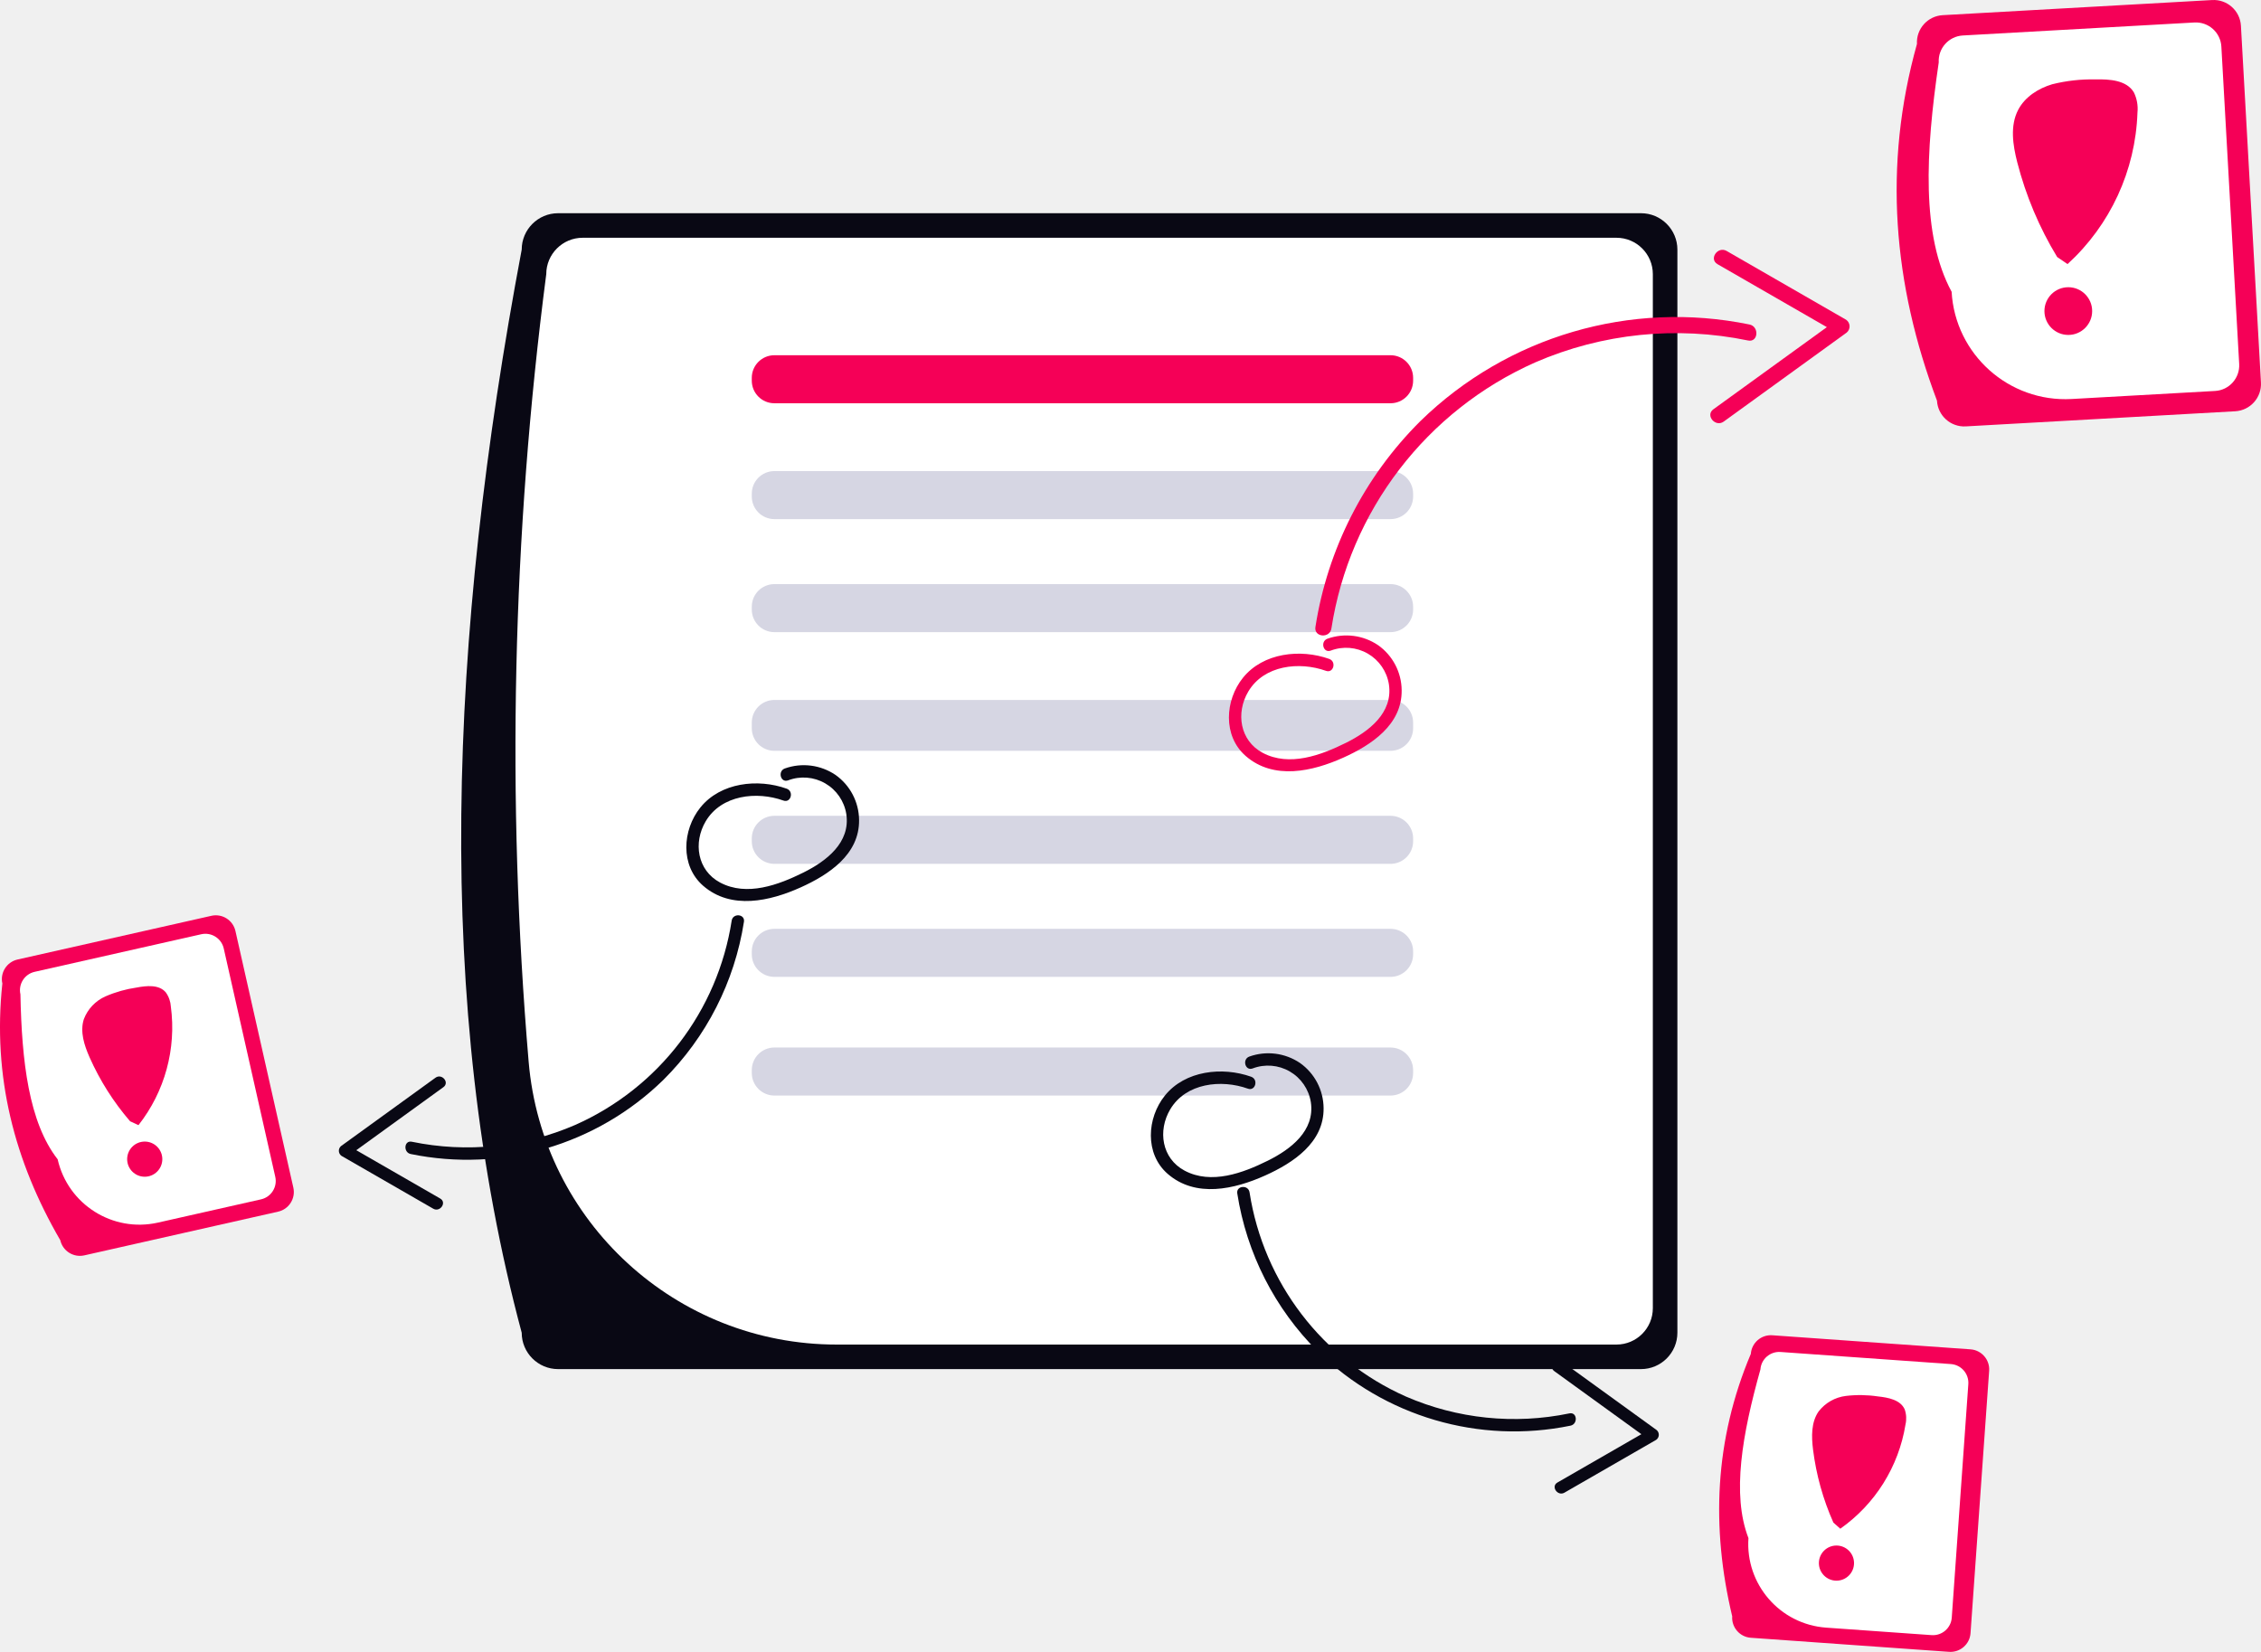
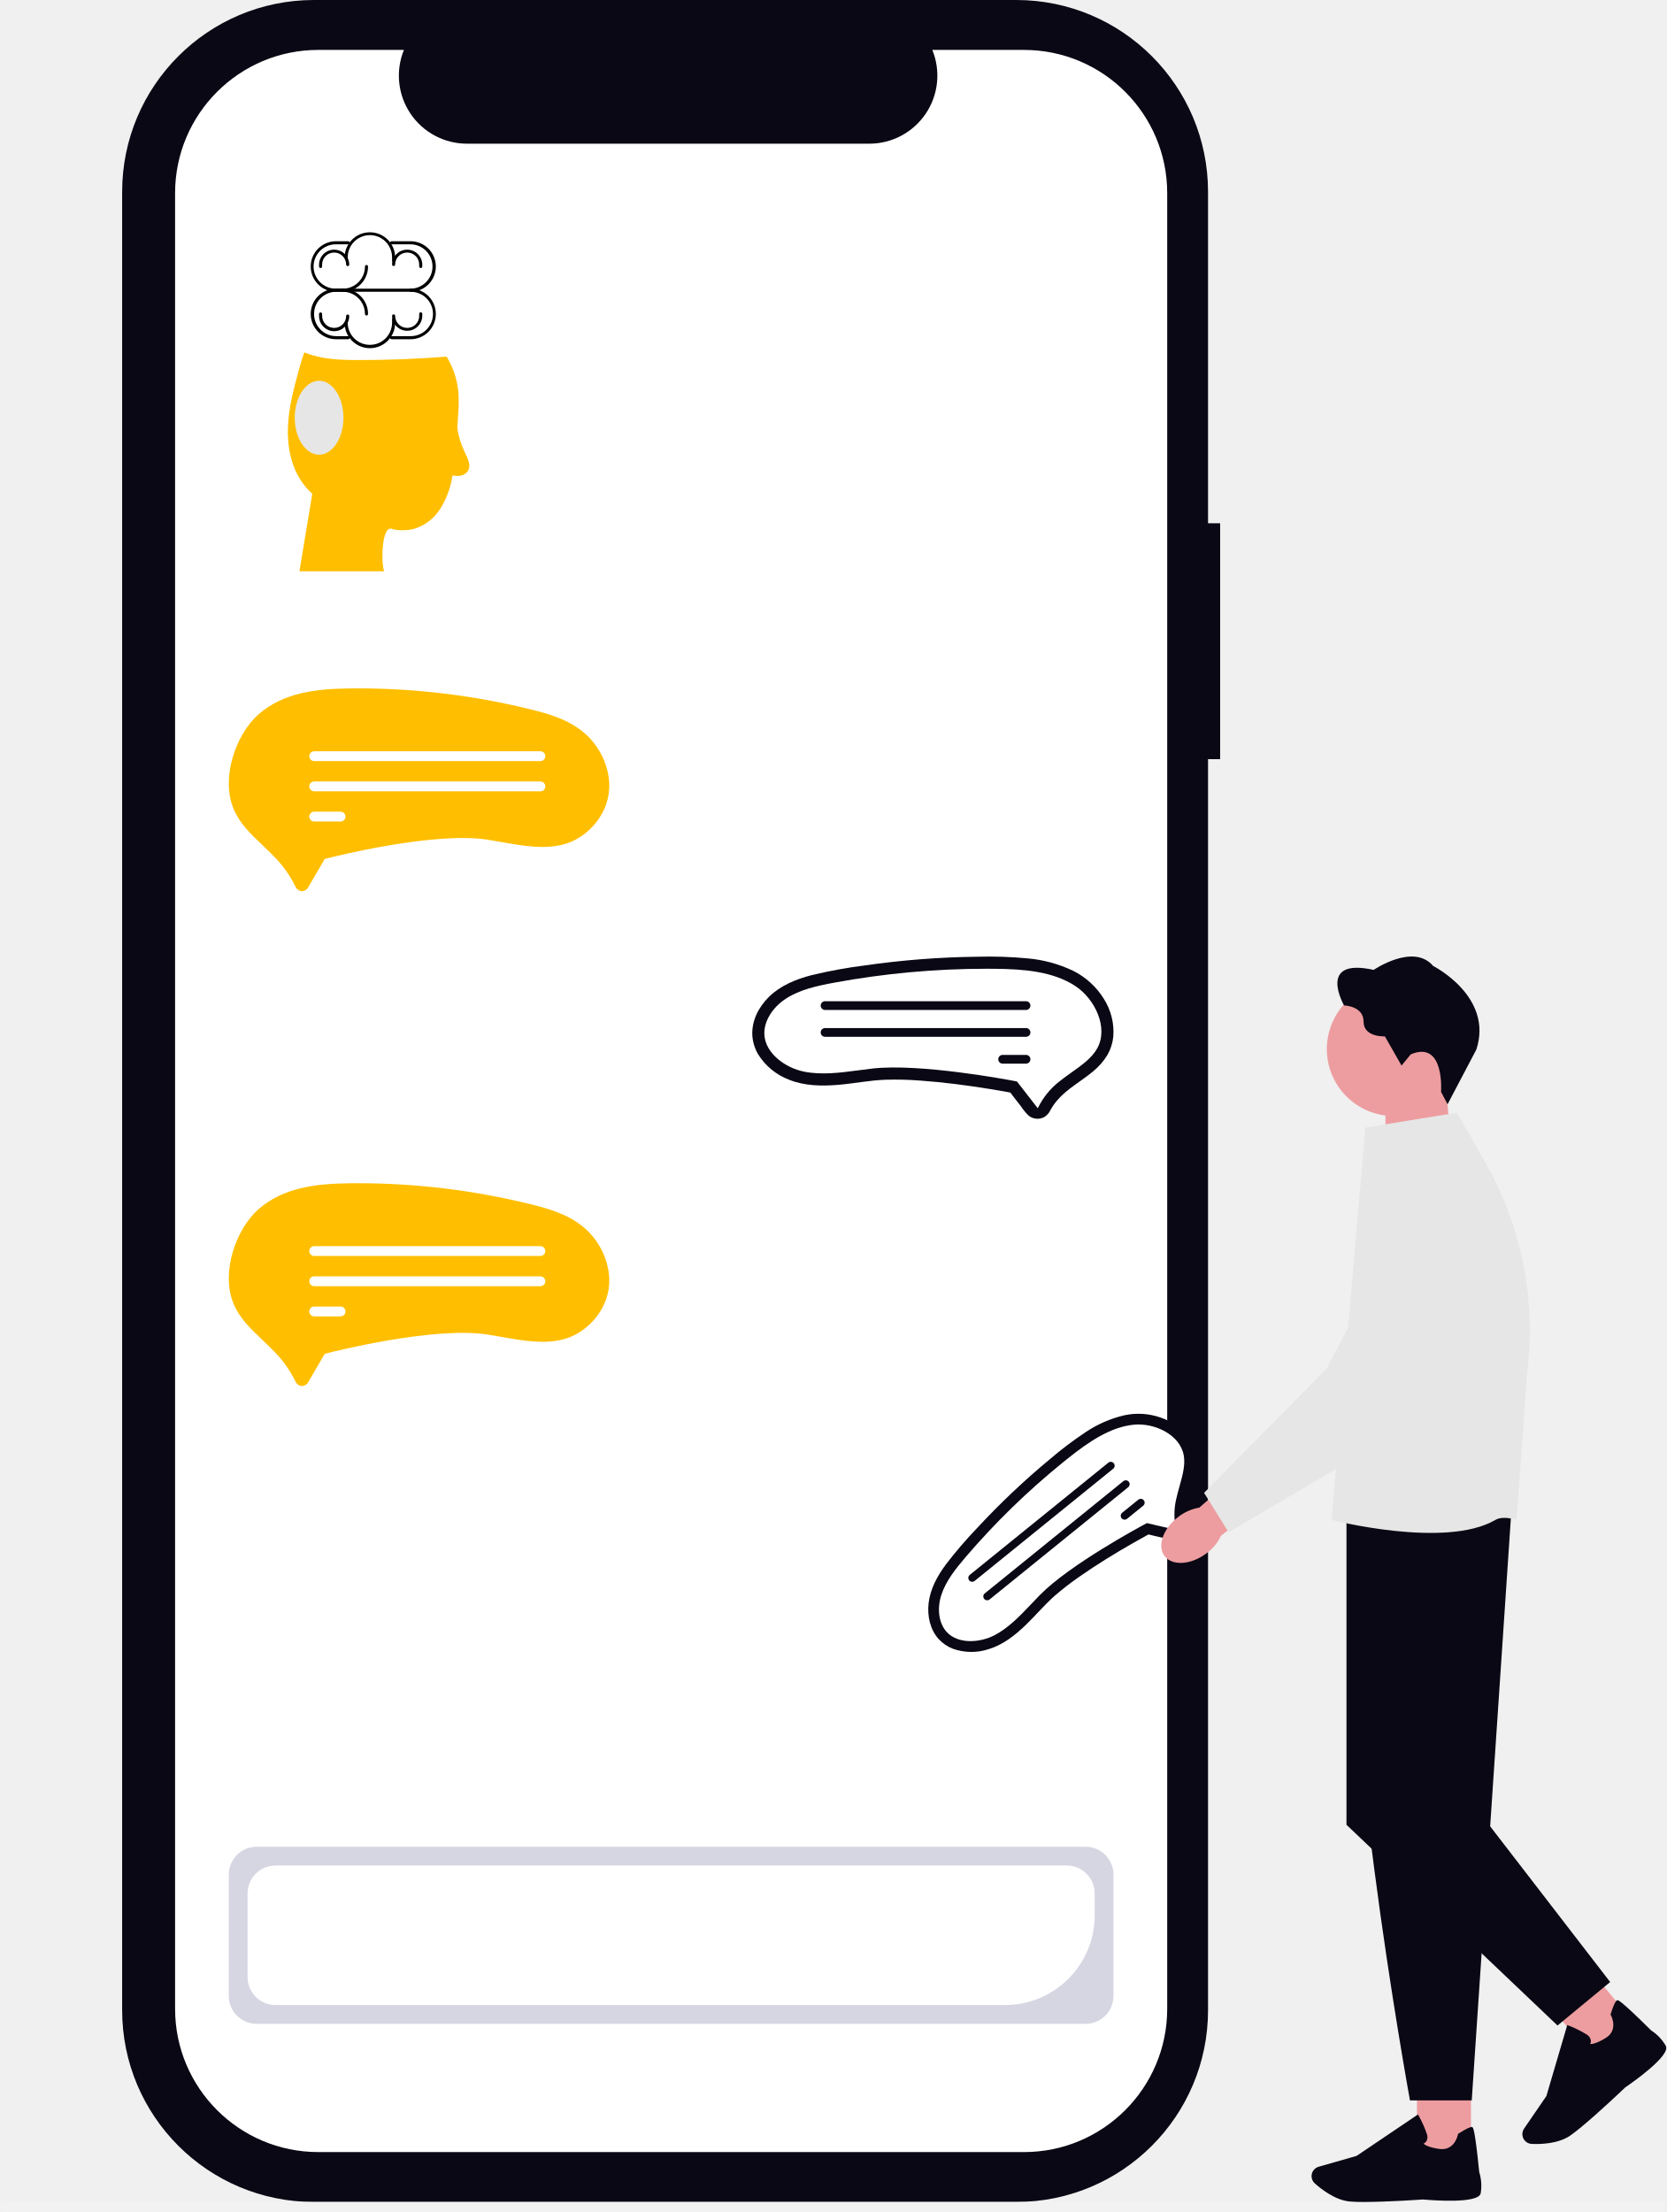
- <svg xmlns="http://www.w3.org/2000/svg" width="800" height="584.6" viewBox="0 0 800 584.6" role="img" artist="Katerina Limpitsouni" source="https://undraw.co/">
-   <g transform="translate(-555.995 -289.74)">
-     <g transform="translate(1227.079 289.74)">
-       <path d="M662.776,344.458c-15.511-41.126-19.159-83.117-7.089-126.253a9.664,9.664,0,0,1,9.1-10.18l95.349-5.354a9.665,9.665,0,0,1,10.179,9.1L777.4,338.022a9.664,9.664,0,0,1-9.1,10.18l-95.349,5.354a9.665,9.665,0,0,1-10.18-9.1Z" transform="translate(-648.5 -202.656)" fill="#F50057" />
-       <path d="M664.411,303.432c-10.749-19.87-9.25-49.275-4.557-81.167a9.051,9.051,0,0,1,8.52-9.533l81.945-4.6a9.051,9.051,0,0,1,9.534,8.52L766.16,329a9.051,9.051,0,0,1-8.52,9.533l-50.763,2.85A40.317,40.317,0,0,1,664.411,303.432Z" transform="translate(-644.962 -200.175)" fill="#fff" />
-       <circle cx="8.443" cy="8.443" r="8.443" transform="translate(52.29 101.646)" fill="#F50057" />
-       <path d="M719.563,226.547c-2.576-4.294-8.54-4.678-13.547-4.566a58.141,58.141,0,0,0-15.33,1.717c-4.944,1.47-9.653,4.478-12.04,9.049-2.933,5.619-1.9,12.43-.328,18.569a123.939,123.939,0,0,0,14.126,33.525l3.662,2.5a76.016,76.016,0,0,0,24.745-53.61,13.139,13.139,0,0,0-1.288-7.188Z" transform="translate(-635.645 -193.88)" fill="#F50057" />
+ <svg xmlns="http://www.w3.org/2000/svg" width="602.621" height="800" viewBox="0 0 602.621 800" role="img" artist="Katerina Limpitsouni" source="https://undraw.co/">
+   <g transform="translate(-790.238 -186)">
+     <g transform="translate(834.413 186)">
+       <path d="M663.457,268.441h-4.379V148.569A69.379,69.379,0,0,0,589.7,79.19H335.739a69.379,69.379,0,0,0-69.379,69.379V806.185a69.379,69.379,0,0,0,69.379,69.379H589.7a69.379,69.379,0,0,0,69.379-69.379V353.756h4.379Z" transform="translate(-266.36 -79.19)" fill="#090814" />
+       <path d="M590.851,95.686H557.708a24.615,24.615,0,0,1-22.8,33.913h-145.5a24.615,24.615,0,0,1-22.8-33.913H335.661A51.812,51.812,0,0,0,283.849,147.5V804.152a51.811,51.811,0,0,0,51.81,51.811H590.844a51.812,51.812,0,0,0,51.812-51.812V147.5A51.811,51.811,0,0,0,590.85,95.686Z" transform="translate(-264.703 -77.633)" fill="#fff" />
    </g>
-     <path d="M341.6,647.809c-31-115.73-26-245.442,0-383.315a12.892,12.892,0,0,1,12.877-12.877H737.635a12.892,12.892,0,0,1,12.877,12.877V647.809a12.892,12.892,0,0,1-12.877,12.877H354.479A12.892,12.892,0,0,1,341.6,647.809Z" transform="translate(398.988 113.579)" fill="#090814" />
-     <path d="M338.056,549.166a1306.187,1306.187,0,0,1,6.232-278.7,12.892,12.892,0,0,1,12.877-12.877H722.946a12.877,12.877,0,0,1,12.877,12.877V636.407a12.877,12.877,0,0,1-12.877,12.877H447.08A109.349,109.349,0,0,1,338.056,549.166Z" transform="translate(404.988 116.295)" fill="#fff" />
-     <rect width="234" height="17" rx="8" transform="translate(821.995 415.454)" fill="#F50057" />
-     <rect width="234" height="17" rx="8" transform="translate(821.995 456.454)" fill="#d6d6e3" />
-     <rect width="234" height="17" rx="8" transform="translate(821.995 496.454)" fill="#d6d6e3" />
-     <rect width="234" height="18" rx="8" transform="translate(821.995 537.454)" fill="#d6d6e3" />
-     <rect width="234" height="17" rx="8" transform="translate(821.995 578.454)" fill="#d6d6e3" />
-     <rect width="234" height="17" rx="8" transform="translate(821.995 618.454)" fill="#d6d6e3" />
-     <rect width="234" height="17" rx="8" transform="translate(821.995 660.454)" fill="#d6d6e3" />
-     <path d="M524.468,338.324c-10.191-3.641-23.389-2.221-30.541,6.654-6.406,7.949-7.175,20.606.976,27.7,9.922,8.636,23.664,5.459,34.5.587,9.914-4.458,20.826-11.646,20.673-23.845a19.735,19.735,0,0,0-8.355-15.977,20.005,20.005,0,0,0-17.921-2.269c-2.616.956-1.486,5.175,1.16,4.208a15.334,15.334,0,0,1,20.6,11.928C547.083,357.439,538.429,364,530.387,368c-8.823,4.384-20.052,8.579-29.5,3.542-8.079-4.309-9.557-14.135-5.078-21.682,5.553-9.356,18.055-10.7,27.495-7.323,2.649.946,3.79-3.268,1.16-4.208Z" transform="translate(501.865 184.614)" fill="#F50057" />
-     <path d="M430.468,380.324c-10.191-3.641-23.389-2.221-30.541,6.655-6.406,7.949-7.174,20.606.976,27.7,9.922,8.636,23.664,5.459,34.5.587,9.914-4.458,20.826-11.646,20.673-23.845a19.735,19.735,0,0,0-8.355-15.977,20,20,0,0,0-17.921-2.269c-2.616.956-1.486,5.175,1.16,4.208a15.334,15.334,0,0,1,20.6,11.928c1.53,10.128-7.123,16.688-15.165,20.684-8.823,4.384-20.052,8.579-29.5,3.542-8.079-4.309-9.557-14.135-5.078-21.682,5.553-9.356,18.055-10.7,27.5-7.323C431.957,385.478,433.1,381.264,430.468,380.324Z" transform="translate(403.881 188.527)" fill="#090814" />
-     <path d="M508.987,490.819a100.731,100.731,0,0,0,28.5,55.949,99.344,99.344,0,0,0,89.406,26.25c2.719-.568,2.366-4.921-.382-4.347a96.263,96.263,0,0,1-57.833-5.952,95,95,0,0,1-55.348-72.282c-.422-2.766-4.771-2.4-4.347.382Z" transform="translate(484.787 221.263)" fill="#090814" />
-     <path d="M595.955,580.541l32.456-18.691a2.193,2.193,0,0,0,.162-3.468l-33.416-24.191c-2.262-1.637-5.083,1.694-2.8,3.344l33.416,24.191.162-3.468-32.456,18.69c-2.437,1.4.061,4.985,2.479,3.592Z" transform="translate(513.582 237.449)" fill="#090814" />
-     <path d="M528,381.111a131.212,131.212,0,0,1,37.13-72.881,129.408,129.408,0,0,1,116.462-34.193c3.542.74,3.082,6.41-.5,5.662a125.4,125.4,0,0,0-75.334,7.753,123.75,123.75,0,0,0-72.1,94.156c-.549,3.6-6.215,3.127-5.662-.5Z" transform="translate(493.423 130.543)" fill="#F50057" />
-     <path d="M616.3,253.68l42.278,24.347a2.857,2.857,0,0,1,.211,4.518l-43.528,31.512c-2.946,2.133-6.621-2.206-3.652-4.356l43.528-31.512.211,4.518-42.278-24.347C609.9,256.531,613.15,251.866,616.3,253.68Z" transform="translate(550.632 124.878)" fill="#F50057" />
-     <path d="M446.4,410.819a100.731,100.731,0,0,1-28.5,55.949,99.344,99.344,0,0,1-89.406,26.25c-2.719-.568-2.366-4.921.382-4.347a96.263,96.263,0,0,0,57.832-5.952,95,95,0,0,0,55.348-72.282c.422-2.767,4.771-2.4,4.347.382Z" transform="translate(372.824 205.128)" fill="#090814" />
-     <path d="M333.82,500.541l-32.456-18.691a2.193,2.193,0,0,1-.162-3.468l33.416-24.191c2.262-1.637,5.083,1.694,2.8,3.344l-33.416,24.191-.162-3.468,32.456,18.69c2.437,1.4-.061,4.985-2.479,3.592Z" transform="translate(375.462 216.951)" fill="#090814" />
-     <g transform="translate(555.995 613.665)">
-       <path d="M237.326,553.459c-16.263-27.982-24.014-58.033-20.491-90.827a7.116,7.116,0,0,1,5.37-8.5L290.8,438.658a7.116,7.116,0,0,1,8.5,5.37l20.491,90.827a7.116,7.116,0,0,1-5.369,8.5l-68.594,15.475a7.116,7.116,0,0,1-8.5-5.37Z" transform="translate(-215.999 -438.484)" fill="#F50057" />
-       <path d="M234.191,522.794c-10.221-13.124-12.706-34.661-13.174-58.392a6.664,6.664,0,0,1,5.029-7.959L285,443.144a6.665,6.665,0,0,1,7.959,5.029L311.191,529a6.665,6.665,0,0,1-5.029,7.959l-36.519,8.239A29.686,29.686,0,0,1,234.191,522.794Z" transform="translate(-213.791 -436.44)" fill="#fff" />
-       <circle cx="6.217" cy="6.217" r="6.217" transform="translate(44.995 80.081)" fill="#f2f2f2" />
-       <path d="M265.541,457.906c-2.393-2.806-6.771-2.359-10.393-1.669a42.808,42.808,0,0,0-10.924,3.11,14.419,14.419,0,0,0-7.644,8.035c-1.447,4.437.129,9.259,2.019,13.525a91.256,91.256,0,0,0,14.333,22.63l2.964,1.372a55.972,55.972,0,0,0,11.455-41.94A9.674,9.674,0,0,0,265.541,457.906Z" transform="translate(-206.9 -430.651)" fill="#f2f2f2" />
-       <circle cx="6.217" cy="6.217" r="6.217" transform="translate(44.995 80.081)" fill="#F50057" />
-       <path d="M265.541,457.906c-2.393-2.806-6.771-2.359-10.393-1.669a42.808,42.808,0,0,0-10.924,3.11,14.419,14.419,0,0,0-7.644,8.035c-1.447,4.437.129,9.259,2.019,13.525a91.256,91.256,0,0,0,14.333,22.63l2.964,1.372a55.972,55.972,0,0,0,11.455-41.94A9.674,9.674,0,0,0,265.541,457.906Z" transform="translate(-206.9 -430.651)" fill="#F50057" />
+     <g transform="translate(872.986 853.894)">
+       <path d="M984.3,446.706H684.5a10.087,10.087,0,0,1-10.075-10.075V392.724A10.087,10.087,0,0,1,684.5,382.649H984.3a10.087,10.087,0,0,1,10.075,10.075V436.63A10.087,10.087,0,0,1,984.3,446.706Z" transform="translate(-674.429 -382.649)" fill="#d6d6e3" />
+       <path d="M954.506,439.24H690.634a10.087,10.087,0,0,1-10.075-10.075V398.854a10.087,10.087,0,0,1,10.075-10.075h286.2a10.088,10.088,0,0,1,10.075,10.075v7.977a32.448,32.448,0,0,1-32.409,32.409Z" transform="translate(-673.762 -381.98)" fill="#fff" />
    </g>
-     <g transform="translate(1164.278 762.271)">
-       <path d="M628.492,617.509c-7.5-31.484-6.246-62.494,6.59-92.876a7.116,7.116,0,0,1,7.594-6.587l70.142,4.977a7.116,7.116,0,0,1,6.587,7.593l-6.59,92.876a7.116,7.116,0,0,1-7.594,6.587L635.08,625.1A7.116,7.116,0,0,1,628.492,617.509Z" transform="translate(-623.877 -518.028)" fill="#F50057" />
-       <path d="M633.054,587.99c-6-15.515-2.163-36.853,4.237-59.709a6.664,6.664,0,0,1,7.111-6.169l60.281,4.277a6.664,6.664,0,0,1,6.169,7.111l-5.864,82.647a6.665,6.665,0,0,1-7.112,6.169l-37.343-2.65a29.686,29.686,0,0,1-27.48-31.677Z" transform="translate(-622.69 -516.18)" fill="#fff" />
-       <circle cx="6.217" cy="6.217" r="6.217" transform="translate(35.287 74.432)" fill="#F50057" />
-       <path d="M679.256,537.667c-1.481-3.377-5.8-4.213-9.469-4.6a42.813,42.813,0,0,0-11.357-.174,14.419,14.419,0,0,0-9.637,5.487c-2.666,3.831-2.549,8.9-1.97,13.533a91.253,91.253,0,0,0,7.193,25.8l2.442,2.169a55.972,55.972,0,0,0,23.07-36.85A9.674,9.674,0,0,0,679.256,537.667Z" transform="translate(-613.602 -511.406)" fill="#F50057" />
+     <g transform="translate(872.987 434.961)">
+       <g transform="translate(0 0)">
+         <path d="M535.553,251.045h-.12a2.858,2.858,0,0,1-2.335-1.771,41.6,41.6,0,0,0-6.907-9.978c-1.621-1.728-3.315-3.334-4.954-4.889-4.226-4.007-8.206-7.781-10.415-13-4.816-11.371.855-27.2,8.959-34.312,9.09-7.966,21.045-9.216,32.611-9.379q1.8-.026,3.608-.026h0a260.9,260.9,0,0,1,62.13,7.577c6.815,1.677,13.948,3.731,19.682,8.716,5.7,4.955,9.162,12.759,8.824,19.881-.494,10.4-8.758,18.167-16.285,20.2-7.174,1.934-14.626.627-22.514-.758-1.742-.3-3.542-.622-5.323-.9-19.354-2.983-55.712,6.208-57.25,6.6l-1.526.39-5.921,10.161a2.67,2.67,0,0,1-2.265,1.484Z" transform="translate(-509.05 -177.694)" fill="#FFBF00" />
+         <path d="M665.31,214.745h-81.8a1.78,1.78,0,1,1,0-3.56h81.8a1.78,1.78,0,1,1,0,3.56Z" transform="translate(-552.623 -188.438)" fill="#fff" />
+         <path d="M665.308,242.024h-81.8a1.78,1.78,0,1,1,0-3.56h81.806a1.78,1.78,0,0,1,0,3.56Z" transform="translate(-552.619 -204.792)" fill="#fff" />
+         <path d="M593.041,269.3h-9.534a1.78,1.78,0,1,1,0-3.56h9.534a1.78,1.78,0,0,1,0,3.56Z" transform="translate(-552.623 -221.146)" fill="#fff" />
+       </g>
    </g>
-     <path d="M523.468,464.324c-10.191-3.641-23.389-2.221-30.541,6.655-6.406,7.949-7.174,20.606.976,27.7,9.922,8.636,23.664,5.459,34.5.587,9.914-4.458,20.826-11.646,20.673-23.845a19.735,19.735,0,0,0-8.355-15.977,20,20,0,0,0-17.921-2.269c-2.616.956-1.486,5.175,1.16,4.208a15.334,15.334,0,0,1,20.6,11.928C546.083,483.439,537.429,490,529.387,494c-8.823,4.384-20.052,8.579-29.5,3.542-8.079-4.309-9.557-14.135-5.078-21.682,5.553-9.356,18.055-10.7,27.495-7.323,2.649.947,3.79-3.268,1.16-4.208Z" transform="translate(475.241 206.48)" fill="#090814" />
+     <path d="M15.179,489a1.615,1.615,0,0,0,1.2,1.814H616.589a1.967,1.967,0,0,0,0-3.627H16.382a1.615,1.615,0,0,0-1.2,1.814Z" transform="translate(775.064 495.186)" fill="#f2f2f2" />
+     <g transform="translate(1113.775 531.945)">
+       <g transform="translate(0 154.248)">
+         <g transform="translate(0 72.95) rotate(-39)">
+           <path d="M.021,25.354a13.852,13.852,0,0,0,1.791,5.9A19.984,19.984,0,0,0,11.745,39.5c5.022,2.056,10.625,2.119,15.958,1.661,4.953-.426,9.854-1.413,14.824-1.62a103.29,103.29,0,0,1,11.526.275c7.438.528,14.845,1.507,22.2,2.695q2.99.476,5.967,1.024a2.952,2.952,0,0,1,.554.1c.036.015.094,0,.127.024.06.038-.243-.1-.059.056a5.5,5.5,0,0,1,.68.875l2.718,3.5A16.527,16.527,0,0,0,88.754,51.1a4.545,4.545,0,0,0,5.031.351,5.028,5.028,0,0,0,1.871-2.126,18.344,18.344,0,0,1,2.225-3.212c3.234-3.772,7.728-6.092,11.486-9.267a20.46,20.46,0,0,0,4.594-5.251,14.85,14.85,0,0,0,1.9-5.9,19.724,19.724,0,0,0-3.021-12.109A24.189,24.189,0,0,0,103.018,4.6,42.389,42.389,0,0,0,88.389.587,132.544,132.544,0,0,0,72.229.052q-9.063.1-18.092.8T36.124,2.838A157.179,157.179,0,0,0,18.96,5.983C14,7.272,9.049,9.288,5.343,12.941,2.046,16.2-.246,20.641.021,25.354Z" transform="translate(0 0)" fill="#090814" />
+           <path d="M22.362,4.477C17,5.465,11.4,6.676,6.9,9.606,2.457,12.505-.246,17.063.018,21.217.4,27.285,6.854,31.824,12.729,33.012c5.628,1.138,11.491.368,17.7-.45,1.377-.181,2.794-.368,4.2-.53,15.279-1.766,43.967,3.673,45.181,3.906l1.261.243,6.678,8.594a24.22,24.22,0,0,1,6.966-8.637c1.285-1.026,2.625-1.98,3.921-2.9,3.307-2.349,6.431-4.573,8.155-7.626,3.755-6.646-.682-15.915-7.012-20.075C92.649.847,83.247.113,74.153.015Q72.732,0,71.309,0A270.167,270.167,0,0,0,22.429,4.463Z" transform="translate(3.877 3.921)" fill="#fff" />
+           <path d="M0,1.4A1.4,1.4,0,0,1,1.4,0h64.49a1.4,1.4,0,1,1,0,2.806H1.4A1.4,1.4,0,0,1,0,1.4Z" transform="translate(21.964 14.339)" fill="#090814" />
+           <path d="M0,1.4A1.4,1.4,0,0,1,1.4,0H65.894a1.4,1.4,0,0,1,0,2.806H1.4A1.4,1.4,0,0,1,0,1.4Z" transform="translate(21.964 22.952)" fill="#090814" />
+           <path d="M0,1.4A1.4,1.4,0,0,1,1.4,0H8.917a1.4,1.4,0,1,1,0,2.806H1.4A1.4,1.4,0,0,1,0,1.4Z" transform="translate(78.938 31.564)" fill="#090814" />
+         </g>
+       </g>
+       <g transform="translate(96.435 0)">
+         <path d="M363.4,104.545l-24.278,7.977V77.59h22.02Z" transform="translate(-258.049 -29.59)" fill="#ed9da0" />
+         <ellipse cx="24.184" cy="24.184" rx="24.184" ry="24.184" transform="translate(59.892 9.299)" fill="#ed9da0" />
+         <path d="M347.031,61.521l-3.331,4.05-6.027-10.552s-7.7.405-7.7-5.318-7.063-5.869-7.063-5.869-10-17.457,10.711-12.857c0,0,14.359-9.844,21.506-1.427,0,0,21.9,11.029,15.628,30.23L360.348,79.567l-2.36-4.479S359.414,56.277,347.031,61.521Z" transform="translate(-256.797 -26.145)" fill="#090814" />
+         <rect width="19.537" height="27.72" transform="translate(92.473 405.935)" fill="#ed9da0" />
+         <path d="M329.619,506.637c-2.053,0-3.882-.047-5.265-.177-5.184-.475-10.142-4.31-12.637-6.55a3.537,3.537,0,0,1-.9-3.993h0a3.509,3.509,0,0,1,2.286-2.025l13.716-3.919,22.206-14.986.252.448a39.569,39.569,0,0,1,3,6.746,3,3,0,0,1-.215,2.5,2.389,2.389,0,0,1-1.026.859c.405.42,1.661,1.278,5.542,1.894,5.664.9,6.858-4.973,6.9-5.216l.037-.2.168-.112c2.7-1.735,4.357-2.528,4.927-2.36.355.1.952.289,2.566,16.272a16.432,16.432,0,0,1,.522,7.7c-.83,3.826-17.55,2.511-20.9,2.211-.093.01-12.615.9-21.189.9h0Z" transform="translate(-256.178 -56.206)" fill="#090814" />
+         <rect width="19.539" height="27.723" transform="translate(138.343 376.827) rotate(-39.564)" fill="#ed9da0" />
+         <path d="M413.657,476.454c-1.586,1.307-3.023,2.435-4.161,3.219-4.3,2.939-10.562,3.145-13.9,3a3.548,3.548,0,0,1-3.24-2.511h0a3.54,3.54,0,0,1,.467-3.023l8.07-11.766,7.558-25.7.476.186a39.7,39.7,0,0,1,6.616,3.284,3.008,3.008,0,0,1,1.427,2.062,2.381,2.381,0,0,1-.243,1.325c.578.066,2.09-.075,5.477-2.071,4.936-2.911,2.118-8.2,1.987-8.424l-.093-.177.056-.186c.972-3.06,1.745-4.721,2.295-4.954.345-.149.915-.392,12.344,10.907a16.282,16.282,0,0,1,5.309,5.6c1.8,3.483-11.924,13.127-14.695,15.021-.066.066-9.144,8.733-15.75,14.2h0Z" transform="translate(-261.611 -53.24)" fill="#090814" />
+         <path d="M329.583,239.734c9.317-55.383,56.237-11.494,56.237-11.494L370.929,449.767H348.592s-28.306-154.652-19-210.034Z" transform="translate(-258.639 -36.07)" fill="#090814" />
+         <path d="M331.957,245.792l-6.829-5.9V355.421l76.331,72.6L420.494,412.3l-44.478-57.708Z" transform="translate(-258.144 -41.417)" fill="#090814" />
+         <path d="M330.7,92.055,363.79,86.68l10.282,17.97a122.045,122.045,0,0,1,15.19,75.425l-3.848,53.884s-4.795-1.7-7.7,0c-18.054,10.574-59.232,0-59.232,0L330.7,92.055Z" transform="translate(-256.883 -30.199)" fill="#e6e6e6" />
+         <path d="M258.421,241.733c-5.561,4.208-7.791,10.562-4.983,14.2s9.6,3.182,15.161-1.026a16.753,16.753,0,0,0,5.243-6.354l23.329-18.12-9.166-11.084-22.029,19.043a17.158,17.158,0,0,0-7.576,3.341h.019Z" transform="translate(-252.225 -39.085)" fill="#ed9da0" />
+         <path d="M268.826,226.374l44.413-45.055,26.525-50.878A20.2,20.2,0,1,1,374.276,151.3l-38.153,54.862-.056.081L277.7,240.619l-8.863-14.257h-.01Z" transform="translate(-253.346 -32.402)" fill="#e6e6e6" />
+       </g>
+     </g>
+     <g transform="translate(872.987 613.932)">
+       <g transform="translate(0 0)">
+         <path d="M535.553,251.045h-.12a2.858,2.858,0,0,1-2.335-1.771,41.6,41.6,0,0,0-6.907-9.978c-1.621-1.728-3.315-3.334-4.954-4.889-4.226-4.007-8.206-7.781-10.415-13-4.816-11.371.855-27.2,8.959-34.312,9.09-7.966,21.045-9.216,32.611-9.379q1.8-.026,3.608-.026h0a260.9,260.9,0,0,1,62.13,7.577c6.815,1.677,13.948,3.731,19.682,8.716,5.7,4.955,9.162,12.759,8.824,19.881-.494,10.4-8.758,18.167-16.285,20.2-7.174,1.934-14.626.627-22.514-.758-1.742-.3-3.542-.622-5.323-.9-19.354-2.983-55.712,6.208-57.25,6.6l-1.526.39-5.921,10.161a2.67,2.67,0,0,1-2.265,1.484Z" transform="translate(-509.05 -177.694)" fill="#FFBF00" />
+         <path d="M665.31,214.745h-81.8a1.78,1.78,0,1,1,0-3.56h81.8a1.78,1.78,0,1,1,0,3.56Z" transform="translate(-552.623 -188.438)" fill="#fff" />
+         <path d="M665.308,242.024h-81.8a1.78,1.78,0,1,1,0-3.56h81.806a1.78,1.78,0,0,1,0,3.56Z" transform="translate(-552.619 -204.792)" fill="#fff" />
+         <path d="M593.041,269.3h-9.534a1.78,1.78,0,1,1,0-3.56h9.534a1.78,1.78,0,0,1,0,3.56Z" transform="translate(-552.623 -221.146)" fill="#fff" />
+       </g>
+     </g>
+     <g transform="translate(1062.295 531.945)">
+       <path d="M650,256.756a15.611,15.611,0,0,0,2.019,6.654A22.522,22.522,0,0,0,663.21,272.7c5.66,2.317,11.975,2.388,17.985,1.871,5.582-.48,11.106-1.592,16.706-1.826a116.42,116.42,0,0,1,12.99.309c8.382.6,16.73,1.7,25.025,3.037q3.37.537,6.725,1.154a3.332,3.332,0,0,1,.624.116c.04.016.106,0,.143.027.068.043-.274-.108-.067.063a6.2,6.2,0,0,1,.766.986l3.063,3.942a18.631,18.631,0,0,0,2.83,3.4,5.123,5.123,0,0,0,5.67.4,5.667,5.667,0,0,0,2.109-2.4,20.672,20.672,0,0,1,2.508-3.62c3.644-4.251,8.709-6.866,12.945-10.444a23.059,23.059,0,0,0,5.177-5.918,16.734,16.734,0,0,0,2.139-6.646,22.229,22.229,0,0,0-3.405-13.647,27.261,27.261,0,0,0-11.066-10.133,47.774,47.774,0,0,0-16.487-4.518,149.38,149.38,0,0,0-18.213-.6q-10.214.114-20.39.9t-20.3,2.242a177.144,177.144,0,0,0-19.345,3.544c-5.592,1.453-11.169,3.726-15.346,7.842C652.28,246.437,649.7,251.445,650,256.756Z" transform="translate(-649.974 -228.182)" fill="#090814" />
+       <path d="M686.087,244.212c-6.037,1.114-12.356,2.478-17.422,5.781-5.01,3.267-8.056,8.4-7.76,13.086.433,6.839,7.7,11.954,14.326,13.293,6.343,1.283,12.951.414,19.945-.507,1.552-.2,3.149-.414,4.733-.6,17.219-1.99,49.551,4.14,50.92,4.4l1.421.274,7.526,9.685a27.3,27.3,0,0,1,7.851-9.734c1.448-1.157,2.959-2.231,4.419-3.271,3.727-2.647,7.248-5.154,9.191-8.594,4.231-7.49-.769-17.936-7.9-22.625-8.034-5.283-18.63-6.111-28.879-6.221q-1.6-.017-3.2-.017a304.483,304.483,0,0,0-55.089,5.03Z" transform="translate(-656.516 -234.747)" fill="#fff" />
+       <path d="M711.786,270.065a1.581,1.581,0,0,1,1.579-1.583h72.681a1.581,1.581,0,0,1,0,3.162H713.365A1.581,1.581,0,0,1,711.786,270.065Z" transform="translate(-687.032 -252.322)" fill="#090814" />
+       <path d="M711.786,294.3a1.581,1.581,0,0,1,1.579-1.583h72.684a1.581,1.581,0,0,1,0,3.162H713.365A1.581,1.581,0,0,1,711.786,294.3Z" transform="translate(-687.032 -266.852)" fill="#090814" />
+       <path d="M872.12,318.539a1.581,1.581,0,0,1,1.579-1.583h8.47a1.581,1.581,0,1,1,0,3.162H873.7a1.581,1.581,0,0,1-1.579-1.579Z" transform="translate(-783.156 -281.383)" fill="#090814" />
+     </g>
+     <g transform="translate(894.342 270.01)">
+       <path d="M882.32,447.773q-.235,3.513-.469,7.019a112.689,112.689,0,0,1-1.6,14.6,31.954,31.954,0,0,1-4.325,11.481,17.073,17.073,0,0,1-9.6,7.312,17.6,17.6,0,0,1-7.45.163c-4.651-2.642-4.29,14.486-3.157,15.145H824.97l4.638-28.034a25.822,25.822,0,0,1-3.2-3.49c-4.377-5.812-5.883-13.386-5.6-20.652s2.231-14.364,4.156-21.377a54.969,54.969,0,0,1,1.775-5.616c.855.353,1.722.672,2.6.939,5.63,1.708,11.611,1.847,17.495,1.839q15.705-.01,31.371-1.227a30.1,30.1,0,0,1,4.26,13.008,60.393,60.393,0,0,1-.15,8.891Z" transform="translate(-820.781 -380.898)" fill="#FFBF00" />
+       <path d="M913.2,451.1a31.012,31.012,0,0,0,2.7,18.75c1.049,2.138,2.351,4.716,1.071,6.726a4.143,4.143,0,0,1-3.12,1.729,10.159,10.159,0,0,1-3.642-.472" transform="translate(-851.873 -390.207)" fill="#FFBF00" />
+       <path d="M842.209,453.427a19.342,19.342,0,0,1-.646,5.016v.007c-.007.033-.019.065-.026.1-1.318,4.847-4.462,8.251-8.135,8.251-3.653,0-6.784-3.379-8.122-8.186-.091-.336-.168-.666-.242-1.007-.092-.385-.163-.782-.222-1.194-.052-.327-.092-.659-.124-1-.045-.469-.078-.939-.084-1.427v-.007c-.012-.183-.012-.365-.012-.548v-.163l.007-.007a19.117,19.117,0,0,1,.163-2.472c.045-.346.1-.678.163-1.007.078-.405.163-.8.268-1.194.084-.346.183-.678.287-1.007.144-.443.3-.874.476-1.285.111-.268.228-.528.346-.782,1.6-3.3,4.188-5.447,7.1-5.447,4.025,0,7.417,4.1,8.468,9.7.013.084.033.168.039.252v.007A19.3,19.3,0,0,1,842.209,453.427Z" transform="translate(-822.107 -386.37)" fill="#e6e6e6" />
+       <g transform="translate(53.517 0) rotate(90)">
+         <path d="M9.137,20.725A9.137,9.137,0,0,1,0,11.586V9.136A9.137,9.137,0,0,1,9.136,0a.556.556,0,0,1,0,1.112A8.026,8.026,0,0,0,1.112,9.137v2.45a8.026,8.026,0,0,0,16.051,0V7.175a.556.556,0,0,1,1.112,0v4.412a9.138,9.138,0,0,1-9.141,9.139Z" transform="translate(20.399 24.519)" />
+         <path d="M9.136,20.725A9.137,9.137,0,0,1,0,11.589V7.175a.556.556,0,0,1,1.112,0v4.412a8.026,8.026,0,1,0,16.051,0V9.136A8.025,8.025,0,0,0,9.137,1.112.556.556,0,0,1,9.136,0a9.137,9.137,0,0,1,9.136,9.134v2.451a9.138,9.138,0,0,1-9.139,9.139Z" transform="translate(3.238 24.519)" />
+         <path d="M17.719,16.558A.556.556,0,0,1,17.163,16V9.137a8.026,8.026,0,1,0-16.051,0A.556.556,0,1,1,0,9.137a9.137,9.137,0,1,1,18.274,0V16a.556.556,0,0,1-.554.556Z" transform="translate(20.399)" />
+         <path d="M17.719,34.21a.556.556,0,0,1-.556-.556V9.137a8.026,8.026,0,0,0-16.051,0V16A.556.556,0,1,1,0,16V9.137a9.137,9.137,0,1,1,18.274,0V33.65a.556.556,0,0,1-.554.561Z" transform="translate(3.237)" />
+         <g transform="translate(28.976 4.903)">
+           <path d="M1.782,18.275a.556.556,0,1,1,0-1.112,8.026,8.026,0,0,0,0-16.051H.556A.556.556,0,1,1,.556,0H1.782a9.137,9.137,0,1,1,0,18.274Z" transform="translate(2.016 9.807)" />
+           <path d="M1.257,10.919a.556.556,0,1,1,0-1.112,4.348,4.348,0,1,0,0-8.7h-.7A.556.556,0,1,1,.556,0h.7a5.46,5.46,0,0,1,0,10.919Z" transform="translate(0 0)" />
+           <path d="M1.257,10.919h-.7a.556.556,0,1,1,0-1.112h.7a4.348,4.348,0,1,0,0-8.7A.556.556,0,0,1,1.257,0a5.46,5.46,0,1,1,0,10.919Z" transform="translate(0.005 26.412)" />
+         </g>
+         <g transform="translate(0 4.904)">
+           <path d="M9.137,18.274A9.137,9.137,0,1,1,9.137,0h1.226a.556.556,0,1,1,0,1.112H9.137a8.026,8.026,0,1,0,0,16.051.556.556,0,0,1,0,1.112Z" transform="translate(0 9.806)" />
+           <path d="M5.46,10.919A5.46,5.46,0,0,1,5.46,0h.7a.556.556,0,1,1,0,1.112h-.7a4.348,4.348,0,1,0,0,8.7.556.556,0,0,1,0,1.111Z" transform="translate(6.212)" />
+           <path d="M6.16,10.919h-.7A5.46,5.46,0,0,1,5.46,0a.556.556,0,1,1,0,1.112,4.348,4.348,0,1,0,0,8.7h.7a.556.556,0,1,1,0,1.112Z" transform="translate(6.214 26.412)" />
+         </g>
+       </g>
+     </g>
  </g>
</svg>
